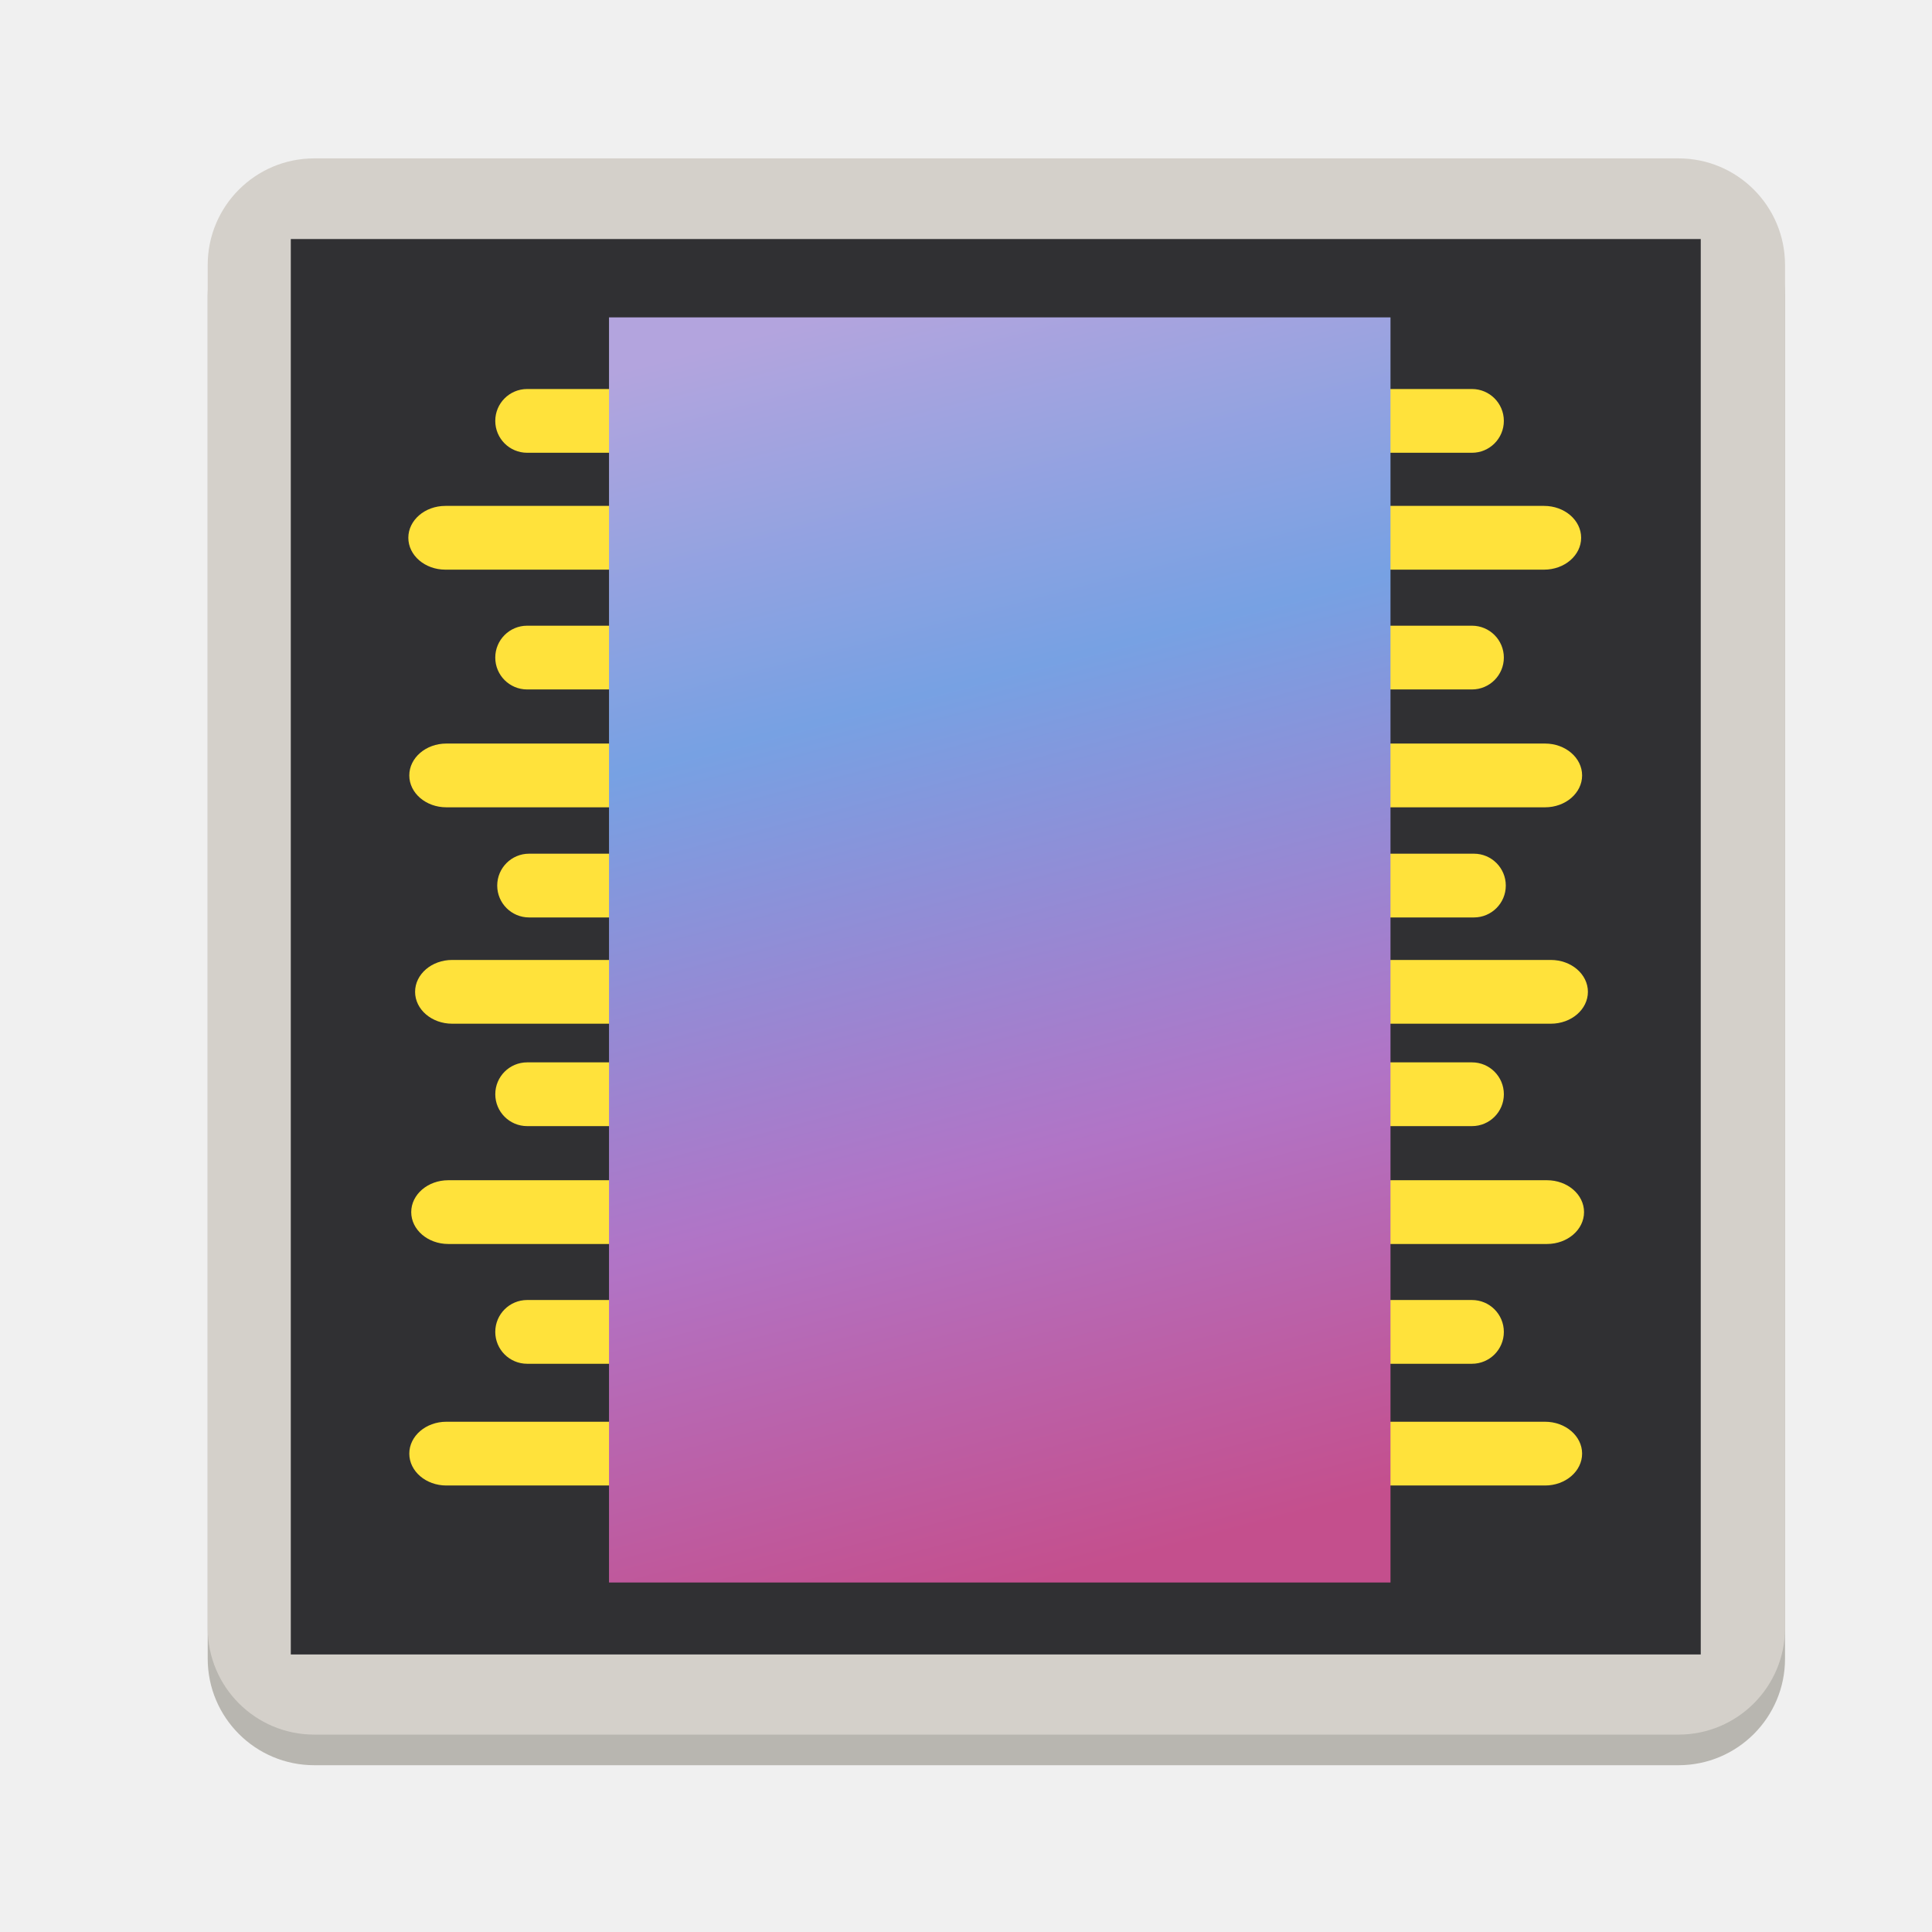
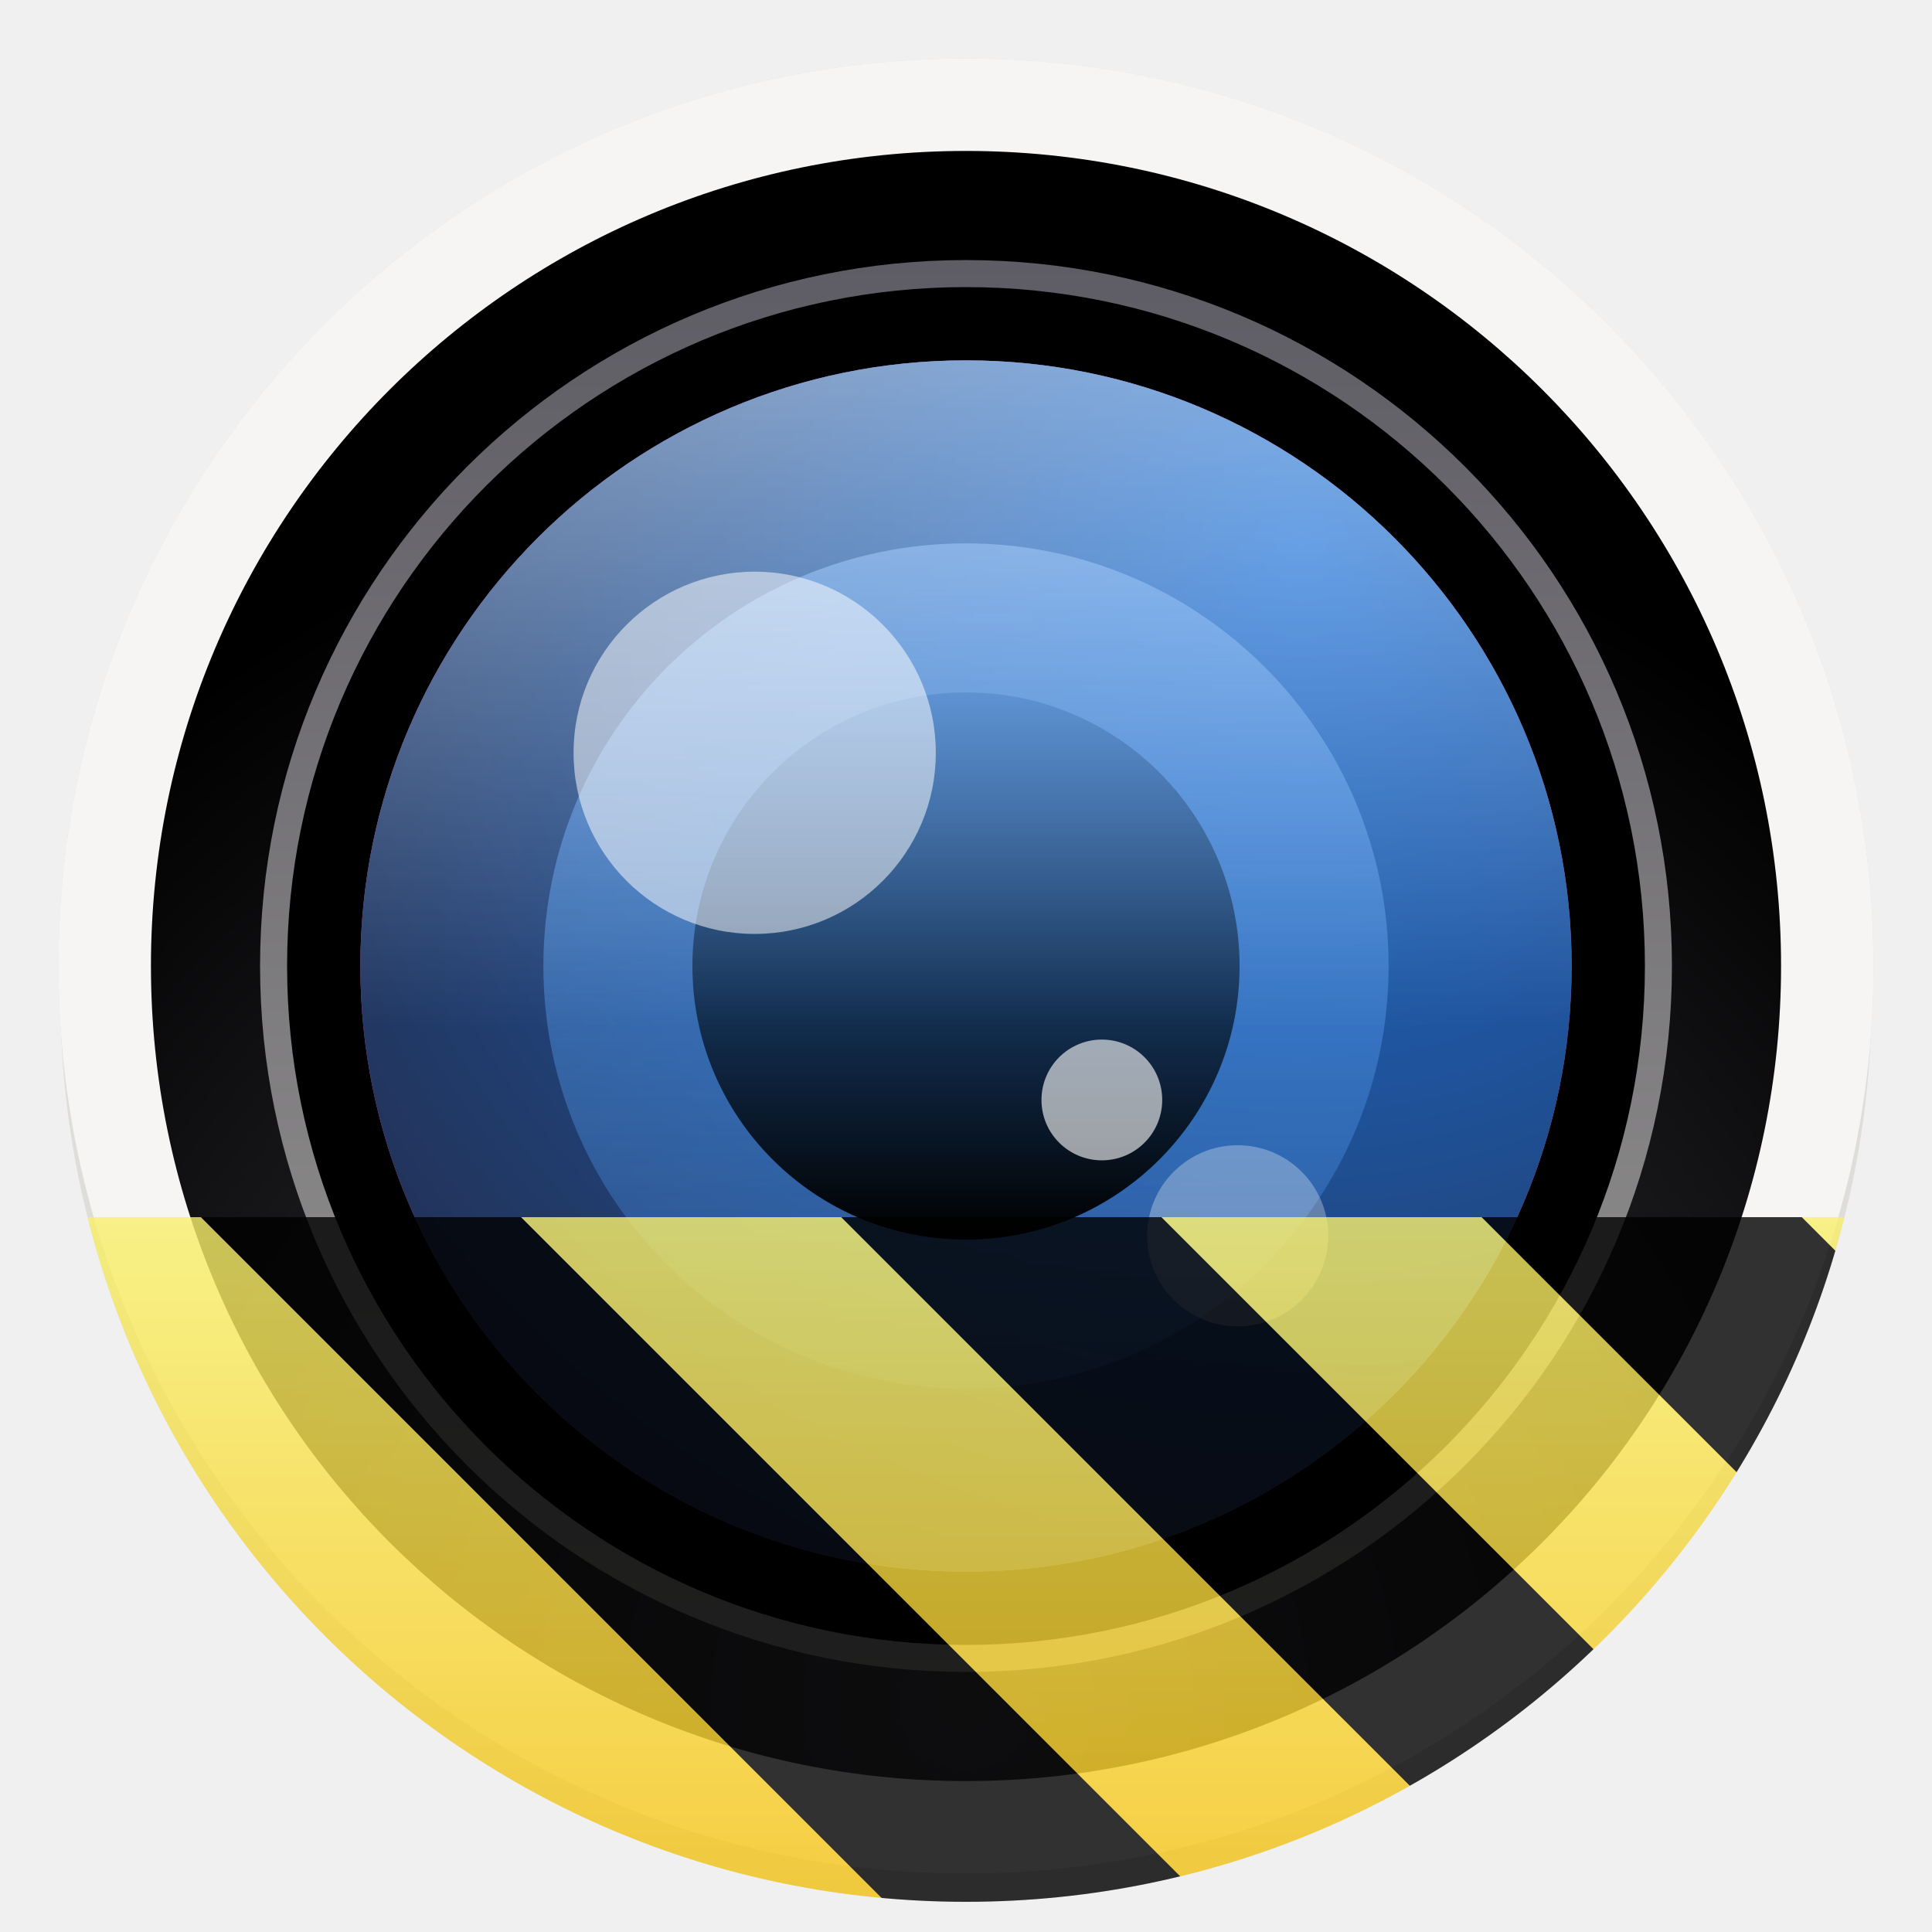
- <svg xmlns="http://www.w3.org/2000/svg" xmlns:xlink="http://www.w3.org/1999/xlink" id="svg4980" version="1.1" viewBox="0 0 128 128" height="128mm" width="128mm">
-   <defs id="defs4974">
-     <linearGradient gradientTransform="matrix(1.013782,0,0,1.013782,151.8274,143.6588)" gradientUnits="userSpaceOnUse" y2="-94.477" x2="-45.045" y1="-73.406" x1="-125.938" id="linearGradient4827" xlink:href="#ccd" />
-     <linearGradient id="ccd">
-       <stop style="stop-color:#b3a4de;stop-opacity:1" offset="0" id="stop4834" />
-       <stop id="stop4842" offset="0.305" style="stop-color:#77a1e3;stop-opacity:1" />
-       <stop id="stop4840" offset="0.675" style="stop-color:#b174c6;stop-opacity:1" />
-       <stop style="stop-color:#c44f8d;stop-opacity:1" offset="1" id="stop4836" />
-     </linearGradient>
+ <svg xmlns="http://www.w3.org/2000/svg" xmlns:xlink="http://www.w3.org/1999/xlink" height="128px" viewBox="0 0 128 128" width="128px">
+   <defs>
+     <linearGradient id="a" gradientUnits="userSpaceOnUse">
+       <stop offset="0" stop-color="#424048" />
+       <stop offset="1" />
+     </linearGradient>
+     <radialGradient id="b" cx="256" cy="-174.134" gradientTransform="matrix(0.561728 0 0 -0.561728 -79.80249 13.17679)" r="144" xlink:href="#a" />
+     <linearGradient id="c" gradientUnits="userSpaceOnUse">
+       <stop offset="0" stop-color="#5e5c64" />
+       <stop offset="1" stop-color="#9a9996" />
+     </linearGradient>
+     <linearGradient id="d" x1="367.573" x2="461.369" xlink:href="#c" y1="1296.628" y2="1296.628" />
+     <linearGradient id="e" gradientUnits="userSpaceOnUse">
+       <stop offset="0" stop-color="#c061cb" />
+       <stop offset="1" stop-color="#ed333b" />
+     </linearGradient>
+     <radialGradient id="f" cx="310.767" cy="-1.734" gradientTransform="matrix(1.627314 0 0 -1.627314 -456.6541 44.33479)" r="50" xlink:href="#e" />
+     <radialGradient id="g" cx="331.187" cy="2.223" gradientTransform="matrix(1.627314 0 0 -1.627314 -456.6542 44.33479)" gradientUnits="userSpaceOnUse" r="50">
+       <stop offset="0" stop-color="#1c71d8" />
+       <stop offset="1" stop-color="#c061cb" stop-opacity="0" />
+     </radialGradient>
+     <filter id="h" height="100%" width="100%" x="0%" y="0%">
+       <feColorMatrix in="SourceGraphic" type="matrix" values="0 0 0 0 1 0 0 0 0 1 0 0 0 0 1 0 0 0 1 0" />
+     </filter>
+     <mask id="i">
+       <g filter="url(#h)">
+         <rect fill-opacity="0.716" height="128" width="128" />
+       </g>
+     </mask>
+     <linearGradient id="j" gradientTransform="matrix(0 -0.664137 0.664137 0 82.86749 260.5845)" gradientUnits="userSpaceOnUse" x1="266.209" x2="318.586" y1="-28.409" y2="-28.409">
+       <stop offset="0" stop-color="#1c71d8" />
+       <stop offset="1" stop-color="#c061cb" />
+     </linearGradient>
+     <mask id="k">
+       <g filter="url(#h)">
+         <rect fill-opacity="0.664" height="128" width="128" />
+       </g>
+     </mask>
+     <linearGradient id="l" x1="374.711" x2="454.233" xlink:href="#c" y1="1296.628" y2="1296.628" />
+     <radialGradient id="m" cx="256" cy="-174.134" gradientTransform="matrix(0.583334 0 0 -0.583334 -85.3335 11.22199)" r="144" xlink:href="#a" />
+     <linearGradient id="n" x1="367.701" x2="461.242" xlink:href="#c" y1="1296.628" y2="1296.628" />
+     <radialGradient id="o" cx="310.767" cy="-1.734" gradientTransform="matrix(1.978667 0 0 -1.978667 -569.0685 40.08886)" r="50" xlink:href="#e" />
+     <radialGradient id="p" cx="331.187" cy="2.223" gradientTransform="matrix(1.978667 0 0 -1.978667 -569.0687 40.08886)" gradientUnits="userSpaceOnUse" r="50">
+       <stop offset="0" stop-color="#1c71d8" />
+       <stop offset="1" stop-color="#241f31" />
+     </radialGradient>
+     <mask id="q">
+       <g filter="url(#h)">
+         <rect fill-opacity="0.716" height="128" width="128" />
+       </g>
+     </mask>
+     <linearGradient id="r" gradientTransform="matrix(0 0.8025 0.8025 0 86.79825 -173.5401)" gradientUnits="userSpaceOnUse" x1="266.209" x2="318.586" y1="-28.409" y2="-28.409">
+       <stop offset="0" stop-color="#3584e4" />
+       <stop offset="1" />
+     </linearGradient>
+     <mask id="s">
+       <g filter="url(#h)">
+         <rect fill-opacity="0.664" height="128" width="128" />
+       </g>
+     </mask>
+     <mask id="t">
+       <g filter="url(#h)">
+         <rect fill-opacity="0.716" height="128" width="128" />
+       </g>
+     </mask>
+     <linearGradient id="u" gradientTransform="matrix(0 0.8025 0.8025 0 -165.5401 102.7983)" gradientUnits="userSpaceOnUse" x1="-58.316" x2="34.192" y1="296" y2="296">
+       <stop offset="0" stop-color="#99c1f1" />
+       <stop offset="1" stop-color="#3584e4" stop-opacity="0" />
+     </linearGradient>
+     <clipPath id="v">
+       <rect height="152" width="192" />
+     </clipPath>
+     <g id="w" clip-path="url(#v)">
+       <path d="m 72 104 c 13.254 0 24 -10.746 24 -24 s -10.746 -24 -24 -24 s -24 10.746 -24 24 s 10.746 24 24 24 z m 0 0" fill="url(#u)" />
+     </g>
+     <mask id="x">
+       <g filter="url(#h)">
+         <rect fill-opacity="0.664" height="128" width="128" />
+       </g>
+     </mask>
+     <linearGradient id="y" gradientUnits="userSpaceOnUse">
+       <stop offset="0" stop-color="#ffffff" />
+       <stop offset="1" stop-color="#ffffff" stop-opacity="0" />
+     </linearGradient>
+     <linearGradient id="z" gradientTransform="matrix(0.66 0 0 -0.66 -139.1999 91.87984)" x1="320" x2="320" xlink:href="#y" y1="93" y2="13" />
+     <clipPath id="A">
+       <rect height="152" width="192" />
+     </clipPath>
+     <g id="B" clip-path="url(#A)">
+       <path d="m 105 80 c 0 -18.227 -14.773 -33 -33 -33 s -33 14.773 -33 33 s 14.773 33 33 33 s 33 -14.773 33 -33 z m 0 0" fill="url(#z)" />
+     </g>
+     <mask id="C">
+       <g filter="url(#h)">
+         <rect fill-opacity="0.716" height="128" width="128" />
+       </g>
+     </mask>
+     <linearGradient id="D" gradientTransform="matrix(0 0.93625 0.93625 0 -205.1302 106.5981)" gradientUnits="userSpaceOnUse" x1="-58.316" x2="34.192" y1="296" y2="296">
+       <stop offset="0" stop-color="#62a0ea" />
+       <stop offset="1" stop-color="#3584e4" stop-opacity="0" />
+     </linearGradient>
+     <clipPath id="E">
+       <rect height="152" width="192" />
+     </clipPath>
+     <g id="F" clip-path="url(#E)">
+       <path d="m 72 108 c 15.465 0 28 -12.535 28 -28 s -12.535 -28 -28 -28 s -28 12.535 -28 28 s 12.535 28 28 28 z m 0 0" fill="url(#D)" />
+     </g>
+     <mask id="G">
+       <g filter="url(#h)">
+         <rect fill-opacity="0.664" height="128" width="128" />
+       </g>
+     </mask>
+     <linearGradient id="H" gradientTransform="matrix(0.8025 0 0 -0.8025 -184.8001 94.4448)" x1="320" x2="320" xlink:href="#y" y1="93" y2="13" />
+     <clipPath id="I">
+       <rect height="152" width="192" />
+     </clipPath>
+     <g id="J" clip-path="url(#I)">
+       <path d="m 112.125 80 c 0 -22.16 -17.965 -40.125 -40.125 -40.125 s -40.125 17.965 -40.125 40.125 s 17.965 40.125 40.125 40.125 s 40.125 -17.965 40.125 -40.125 z m 0 0" fill="url(#H)" />
+     </g>
+     <clipPath id="K">
+       <rect height="128" width="128" />
+     </clipPath>
+     <clipPath id="L">
+       <rect height="128" width="128" />
+     </clipPath>
+     <mask id="M">
+       <g clip-path="url(#L)" filter="url(#h)">
+         <g clip-path="url(#K)">
+           <path d="m 124 66 c 0 33.137 -26.863 60 -60 60 s -60 -26.863 -60 -60 s 26.863 -60 60 -60 s 60 26.863 60 60 z m 0 0" fill="#deddda" />
+           <path d="m 124.125 64 c 0 -33.207 -26.918 -60.125 -60.125 -60.125 s -60.125 26.918 -60.125 60.125 s 26.918 60.125 60.125 60.125 s 60.125 -26.918 60.125 -60.125 z m 0 0" fill="#deddda" />
+           <path d="m 116 64 c 0 -28.719 -23.281 -52 -52 -52 s -52 23.281 -52 52 s 23.281 52 52 52 s 52 -23.281 52 -52 z m 0 0" fill="url(#b)" />
+           <path d="m 460.472 1296.628 c 0 25.406 -20.594 46 -46 46 s -46 -20.594 -46 -46 s 20.594 -46 46 -46 s 46 20.594 46 46 z m 0 0" stroke="url(#d)" stroke-width="2" transform="matrix(0 1 -1 0 1360.628 -350.4715)" />
+           <path d="m 97 64 c 0 -18.227 -14.773 -33 -33 -33 s -33 14.773 -33 33 s 14.773 33 33 33 s 33 -14.773 33 -33 z m 0 0" fill="url(#f)" />
+           <path d="m 97 64 c 0 -18.227 -14.773 -33 -33 -33 s -33 14.773 -33 33 s 14.773 33 33 33 s 33 -14.773 33 -33 z m 0 0" fill="url(#g)" />
+           <use mask="url(#t)" transform="matrix(1 0 0 1 -8 -16)" xlink:href="#w" />
+           <path d="m 64 49 c 8.285 0 15 6.715 15 15 s -6.715 15 -15 15 s -15 -6.715 -15 -15 s 6.715 -15 15 -15 z m 0 0" fill="url(#j)" />
+           <path d="m 62.355 52.383 c 0 -5.449 -4.418 -9.867 -9.871 -9.867 c -5.449 0 -9.867 4.418 -9.867 9.867 c 0 5.449 4.418 9.871 9.867 9.871 c 5.453 0 9.871 -4.422 9.871 -9.871 z m 0 0" fill="#ffffff" fill-opacity="0.831" />
+           <path d="m 83.738 78.699 c 0 -2.723 -2.211 -4.934 -4.934 -4.934 c -2.727 0 -4.938 2.211 -4.938 4.934 c 0 2.727 2.211 4.938 4.938 4.938 c 2.723 0 4.934 -2.211 4.934 -4.938 z m 0 0" fill="#ffffff" fill-opacity="0.545" />
+           <path d="m 74.691 71.301 c 0 -1.82 -1.473 -3.293 -3.289 -3.293 s -3.289 1.473 -3.289 3.293 c 0 1.816 1.473 3.289 3.289 3.289 s 3.289 -1.473 3.289 -3.289 z m 0 0" fill="#ffffff" fill-opacity="0.606" />
+           <use mask="url(#x)" transform="matrix(1 0 0 1 -8 -16)" xlink:href="#B" />
+           <path d="m 453.472 1296.628 c 0 21.539 -17.461 39 -39 39 c -21.539 0 -39 -17.461 -39 -39 c 0 -21.539 17.461 -39 39 -39 c 21.539 0 39 17.461 39 39 z m 0 0" fill="none" stroke="url(#l)" stroke-width="2" transform="matrix(0 1 -1 0 1360.628 -350.4715)" />
+           <path d="m 124.125 64 c 0 -33.207 -26.918 -60.125 -60.125 -60.125 s -60.125 26.918 -60.125 60.125 s 26.918 60.125 60.125 60.125 s 60.125 -26.918 60.125 -60.125 z m 0 0" fill="#f6f5f4" />
+           <path d="m 118 64 c 0 -29.824 -24.176 -54 -54 -54 s -54 24.176 -54 54 s 24.176 54 54 54 s 54 -24.176 54 -54 z m 0 0" fill="url(#m)" />
+           <path d="m 460.347 1296.628 c 0 25.336 -20.539 45.875 -45.875 45.875 c -25.336 0 -45.875 -20.539 -45.875 -45.875 c 0 -25.336 20.539 -45.875 45.875 -45.875 c 25.336 0 45.875 20.539 45.875 45.875 z m 0 0" stroke="url(#n)" stroke-width="1.791" transform="matrix(0 1 -1 0 1360.628 -350.4715)" />
+           <path d="m 104.125 64 c 0 -22.16 -17.965 -40.125 -40.125 -40.125 s -40.125 17.965 -40.125 40.125 s 17.965 40.125 40.125 40.125 s 40.125 -17.965 40.125 -40.125 z m 0 0" fill="url(#o)" />
+           <path d="m 104.125 64 c 0 -22.16 -17.965 -40.125 -40.125 -40.125 s -40.125 17.965 -40.125 40.125 s 17.965 40.125 40.125 40.125 s 40.125 -17.965 40.125 -40.125 z m 0 0" fill="url(#p)" />
+           <use mask="url(#C)" transform="matrix(1 0 0 1 -8 -16)" xlink:href="#F" />
+           <path d="m 64 82.125 c 10.012 0 18.125 -8.113 18.125 -18.125 s -8.113 -18.125 -18.125 -18.125 s -18.125 8.113 -18.125 18.125 s 8.113 18.125 18.125 18.125 z m 0 0" fill="url(#r)" />
+           <path d="m 62 49.875 c 0 -6.629 -5.371 -12 -12 -12 s -12 5.371 -12 12 s 5.371 12 12 12 s 12 -5.371 12 -12 z m 0 0" fill="#ffffff" fill-opacity="0.517" />
+           <path d="m 88 81.875 c 0 -3.312 -2.688 -6 -6 -6 s -6 2.688 -6 6 s 2.688 6 6 6 s 6 -2.688 6 -6 z m 0 0" fill="#ffffff" fill-opacity="0.299" />
+           <path d="m 77 72.875 c 0 -2.211 -1.789 -4 -4 -4 s -4 1.789 -4 4 s 1.789 4 4 4 s 4 -1.789 4 -4 z m 0 0" fill="#ffffff" fill-opacity="0.606" />
+           <use mask="url(#G)" transform="matrix(1 0 0 1 -8 -16)" xlink:href="#J" />
+         </g>
+       </g>
+     </mask>
+     <mask id="N">
+       <g filter="url(#h)">
+         <rect fill-opacity="0.8" height="128" width="128" />
+       </g>
+     </mask>
+     <linearGradient id="O" gradientTransform="matrix(0 0.37 -0.98462 0 295.385 -30.36)" gradientUnits="userSpaceOnUse" x1="300" x2="428" y1="235" y2="235">
+       <stop offset="0" stop-color="#f9f06b" />
+       <stop offset="1" stop-color="#f5c211" />
+     </linearGradient>
+     <clipPath id="P">
+       <rect height="128" width="128" />
+     </clipPath>
+     <clipPath id="Q">
+       <rect height="128" width="128" />
+     </clipPath>
  </defs>
-   <rect style="fill:#b8b6b0;fill-opacity:1;stroke:none;stroke-width:0.995;stroke-opacity:1" id="rect4815" width="104.502" height="104.429" x="13.761" y="12.521" ry="7.06" />
-   <rect ry="7.06" y="10.493" x="13.761" height="104.429" width="104.502" id="rect4804" style="fill:#d4d0ca;fill-opacity:1;stroke:none;stroke-width:0.995;stroke-opacity:1" />
-   <rect ry="0" y="15.837" x="19.266" height="93.775" width="93.413" id="rect4817" style="fill:#303033;fill-opacity:1;stroke:none;stroke-width:1.014;stroke-opacity:1" />
-   <g id="g895" transform="rotate(90,63.05632,60.11043)">
-     <rect ry="2.112" y="23.533" x="28.719" height="66.821" width="4.224" id="rect4844" style="fill:#ffe23b;fill-opacity:1;stroke:none;stroke-width:1.014;stroke-opacity:1" />
-     <rect ry="2.112" y="23.533" x="44.4" height="66.821" width="4.224" id="rect4844-6" style="fill:#ffe23b;fill-opacity:1;stroke:none;stroke-width:1.014;stroke-opacity:1" />
-     <rect ry="2.112" y="23.404" x="59.505" height="66.821" width="4.224" id="rect4844-6-5" style="fill:#ffe23b;fill-opacity:1;stroke:none;stroke-width:1.014;stroke-opacity:1" />
-     <rect ry="2.112" y="23.532" x="73.33" height="66.821" width="4.224" id="rect4844-6-9" style="fill:#ffe23b;fill-opacity:1;stroke:none;stroke-width:1.014;stroke-opacity:1" />
-     <rect ry="2.112" y="23.533" x="89.075" height="66.821" width="4.224" id="rect4844-6-95" style="fill:#ffe23b;fill-opacity:1;stroke:none;stroke-width:1.014;stroke-opacity:1" />
-     <rect ry="2.456" y="18.412" x="36.463" height="77.702" width="4.224" id="rect4844-6-6" style="fill:#ffe23b;fill-opacity:1;stroke:none;stroke-width:1.093;stroke-opacity:1" />
-     <rect ry="2.456" y="18.348" x="52.208" height="77.702" width="4.224" id="rect4844-6-6-4" style="fill:#ffe23b;fill-opacity:1;stroke:none;stroke-width:1.093;stroke-opacity:1" />
-     <rect ry="2.456" y="17.964" x="66.545" height="77.702" width="4.224" id="rect4844-6-6-5" style="fill:#ffe23b;fill-opacity:1;stroke:none;stroke-width:1.093;stroke-opacity:1" />
-     <rect ry="2.456" y="18.22" x="81.139" height="77.702" width="4.224" id="rect4844-6-6-6" style="fill:#ffe23b;fill-opacity:1;stroke:none;stroke-width:1.093;stroke-opacity:1" />
-     <rect ry="2.456" y="18.348" x="97.14" height="77.702" width="4.224" id="rect4844-6-6-56" style="fill:#ffe23b;fill-opacity:1;stroke:none;stroke-width:1.093;stroke-opacity:1" />
-     <rect y="31.043" x="23.973" height="51.775" width="83.818" id="rect4819" style="fill:url(#linearGradient4827);fill-opacity:1;stroke:none;stroke-width:1.442;stroke-opacity:1" />
+   <path d="m 124 66 c 0 33.137 -26.863 60 -60 60 s -60 -26.863 -60 -60 s 26.863 -60 60 -60 s 60 26.863 60 60 z m 0 0" fill="#deddda" />
+   <path d="m 124.125 64 c 0 -33.207 -26.918 -60.125 -60.125 -60.125 s -60.125 26.918 -60.125 60.125 s 26.918 60.125 60.125 60.125 s 60.125 -26.918 60.125 -60.125 z m 0 0" fill="#deddda" />
+   <path d="m 116 64 c 0 -28.719 -23.281 -52 -52 -52 s -52 23.281 -52 52 s 23.281 52 52 52 s 52 -23.281 52 -52 z m 0 0" fill="url(#b)" />
+   <path d="m 460.472 1296.628 c 0 25.406 -20.594 46 -46 46 s -46 -20.594 -46 -46 s 20.594 -46 46 -46 s 46 20.594 46 46 z m 0 0" stroke="url(#d)" stroke-width="2" transform="matrix(0 1 -1 0 1360.628 -350.4715)" />
+   <path d="m 97 64 c 0 -18.227 -14.773 -33 -33 -33 s -33 14.773 -33 33 s 14.773 33 33 33 s 33 -14.773 33 -33 z m 0 0" fill="url(#f)" />
+   <path d="m 97 64 c 0 -18.227 -14.773 -33 -33 -33 s -33 14.773 -33 33 s 14.773 33 33 33 s 33 -14.773 33 -33 z m 0 0" fill="url(#g)" />
+   <use mask="url(#i)" transform="matrix(1 0 0 1 -8 -16)" xlink:href="#w" />
+   <path d="m 64 49 c 8.285 0 15 6.715 15 15 s -6.715 15 -15 15 s -15 -6.715 -15 -15 s 6.715 -15 15 -15 z m 0 0" fill="url(#j)" />
+   <g fill="#ffffff">
+     <path d="m 62.355 52.383 c 0 -5.449 -4.418 -9.867 -9.871 -9.867 c -5.449 0 -9.867 4.418 -9.867 9.867 c 0 5.449 4.418 9.871 9.867 9.871 c 5.453 0 9.871 -4.422 9.871 -9.871 z m 0 0" fill-opacity="0.831" />
+     <path d="m 83.738 78.699 c 0 -2.723 -2.211 -4.934 -4.934 -4.934 c -2.727 0 -4.938 2.211 -4.938 4.934 c 0 2.727 2.211 4.938 4.938 4.938 c 2.723 0 4.934 -2.211 4.934 -4.938 z m 0 0" fill-opacity="0.545" />
+     <path d="m 74.691 71.301 c 0 -1.82 -1.473 -3.293 -3.289 -3.293 s -3.289 1.473 -3.289 3.293 c 0 1.816 1.473 3.289 3.289 3.289 s 3.289 -1.473 3.289 -3.289 z m 0 0" fill-opacity="0.606" />
+   </g>
+   <use mask="url(#k)" transform="matrix(1 0 0 1 -8 -16)" xlink:href="#B" />
+   <path d="m 453.472 1296.628 c 0 21.539 -17.461 39 -39 39 c -21.539 0 -39 -17.461 -39 -39 c 0 -21.539 17.461 -39 39 -39 c 21.539 0 39 17.461 39 39 z m 0 0" fill="none" stroke="url(#l)" stroke-width="2" transform="matrix(0 1 -1 0 1360.628 -350.4715)" />
+   <path d="m 124.125 64 c 0 -33.207 -26.918 -60.125 -60.125 -60.125 s -60.125 26.918 -60.125 60.125 s 26.918 60.125 60.125 60.125 s 60.125 -26.918 60.125 -60.125 z m 0 0" fill="#f6f5f4" />
+   <path d="m 118 64 c 0 -29.824 -24.176 -54 -54 -54 s -54 24.176 -54 54 s 24.176 54 54 54 s 54 -24.176 54 -54 z m 0 0" fill="url(#m)" />
+   <path d="m 460.347 1296.628 c 0 25.336 -20.539 45.875 -45.875 45.875 c -25.336 0 -45.875 -20.539 -45.875 -45.875 c 0 -25.336 20.539 -45.875 45.875 -45.875 c 25.336 0 45.875 20.539 45.875 45.875 z m 0 0" stroke="url(#n)" stroke-width="1.791" transform="matrix(0 1 -1 0 1360.628 -350.4715)" />
+   <path d="m 104.125 64 c 0 -22.16 -17.965 -40.125 -40.125 -40.125 s -40.125 17.965 -40.125 40.125 s 17.965 40.125 40.125 40.125 s 40.125 -17.965 40.125 -40.125 z m 0 0" fill="url(#o)" />
+   <path d="m 104.125 64 c 0 -22.16 -17.965 -40.125 -40.125 -40.125 s -40.125 17.965 -40.125 40.125 s 17.965 40.125 40.125 40.125 s 40.125 -17.965 40.125 -40.125 z m 0 0" fill="url(#p)" />
+   <use mask="url(#q)" transform="matrix(1 0 0 1 -8 -16)" xlink:href="#F" />
+   <path d="m 64 82.125 c 10.012 0 18.125 -8.113 18.125 -18.125 s -8.113 -18.125 -18.125 -18.125 s -18.125 8.113 -18.125 18.125 s 8.113 18.125 18.125 18.125 z m 0 0" fill="url(#r)" />
+   <path d="m 62 49.875 c 0 -6.629 -5.371 -12 -12 -12 s -12 5.371 -12 12 s 5.371 12 12 12 s 12 -5.371 12 -12 z m 0 0" fill="#ffffff" fill-opacity="0.517" />
+   <path d="m 88 81.875 c 0 -3.312 -2.688 -6 -6 -6 s -6 2.688 -6 6 s 2.688 6 6 6 s 6 -2.688 6 -6 z m 0 0" fill="#ffffff" fill-opacity="0.299" />
+   <path d="m 77 72.875 c 0 -2.211 -1.789 -4 -4 -4 s -4 1.789 -4 4 s 1.789 4 4 4 s 4 -1.789 4 -4 z m 0 0" fill="#ffffff" fill-opacity="0.606" />
+   <use mask="url(#s)" transform="matrix(1 0 0 1 -8 -16)" xlink:href="#J" />
+   <g clip-path="url(#Q)" mask="url(#M)">
+     <g clip-path="url(#P)" mask="url(#N)">
+       <path d="m 128 80.641 v 47.359 h -128 v -47.359 z m 0 0" fill="url(#O)" />
+       <path d="m 13.309 80.641 l 47.355 47.359 h 21.215 l -47.359 -47.359 z m 42.422 0 l 47.363 47.359 h 21.215 l -47.363 -47.359 z m 42.43 0 l 29.84 29.84 v -21.211 l -8.629 -8.629 z m -98.16 7.906 v 21.215 l 18.238 18.238 h 21.215 z m 0 0" />
+     </g>
  </g>
</svg>
